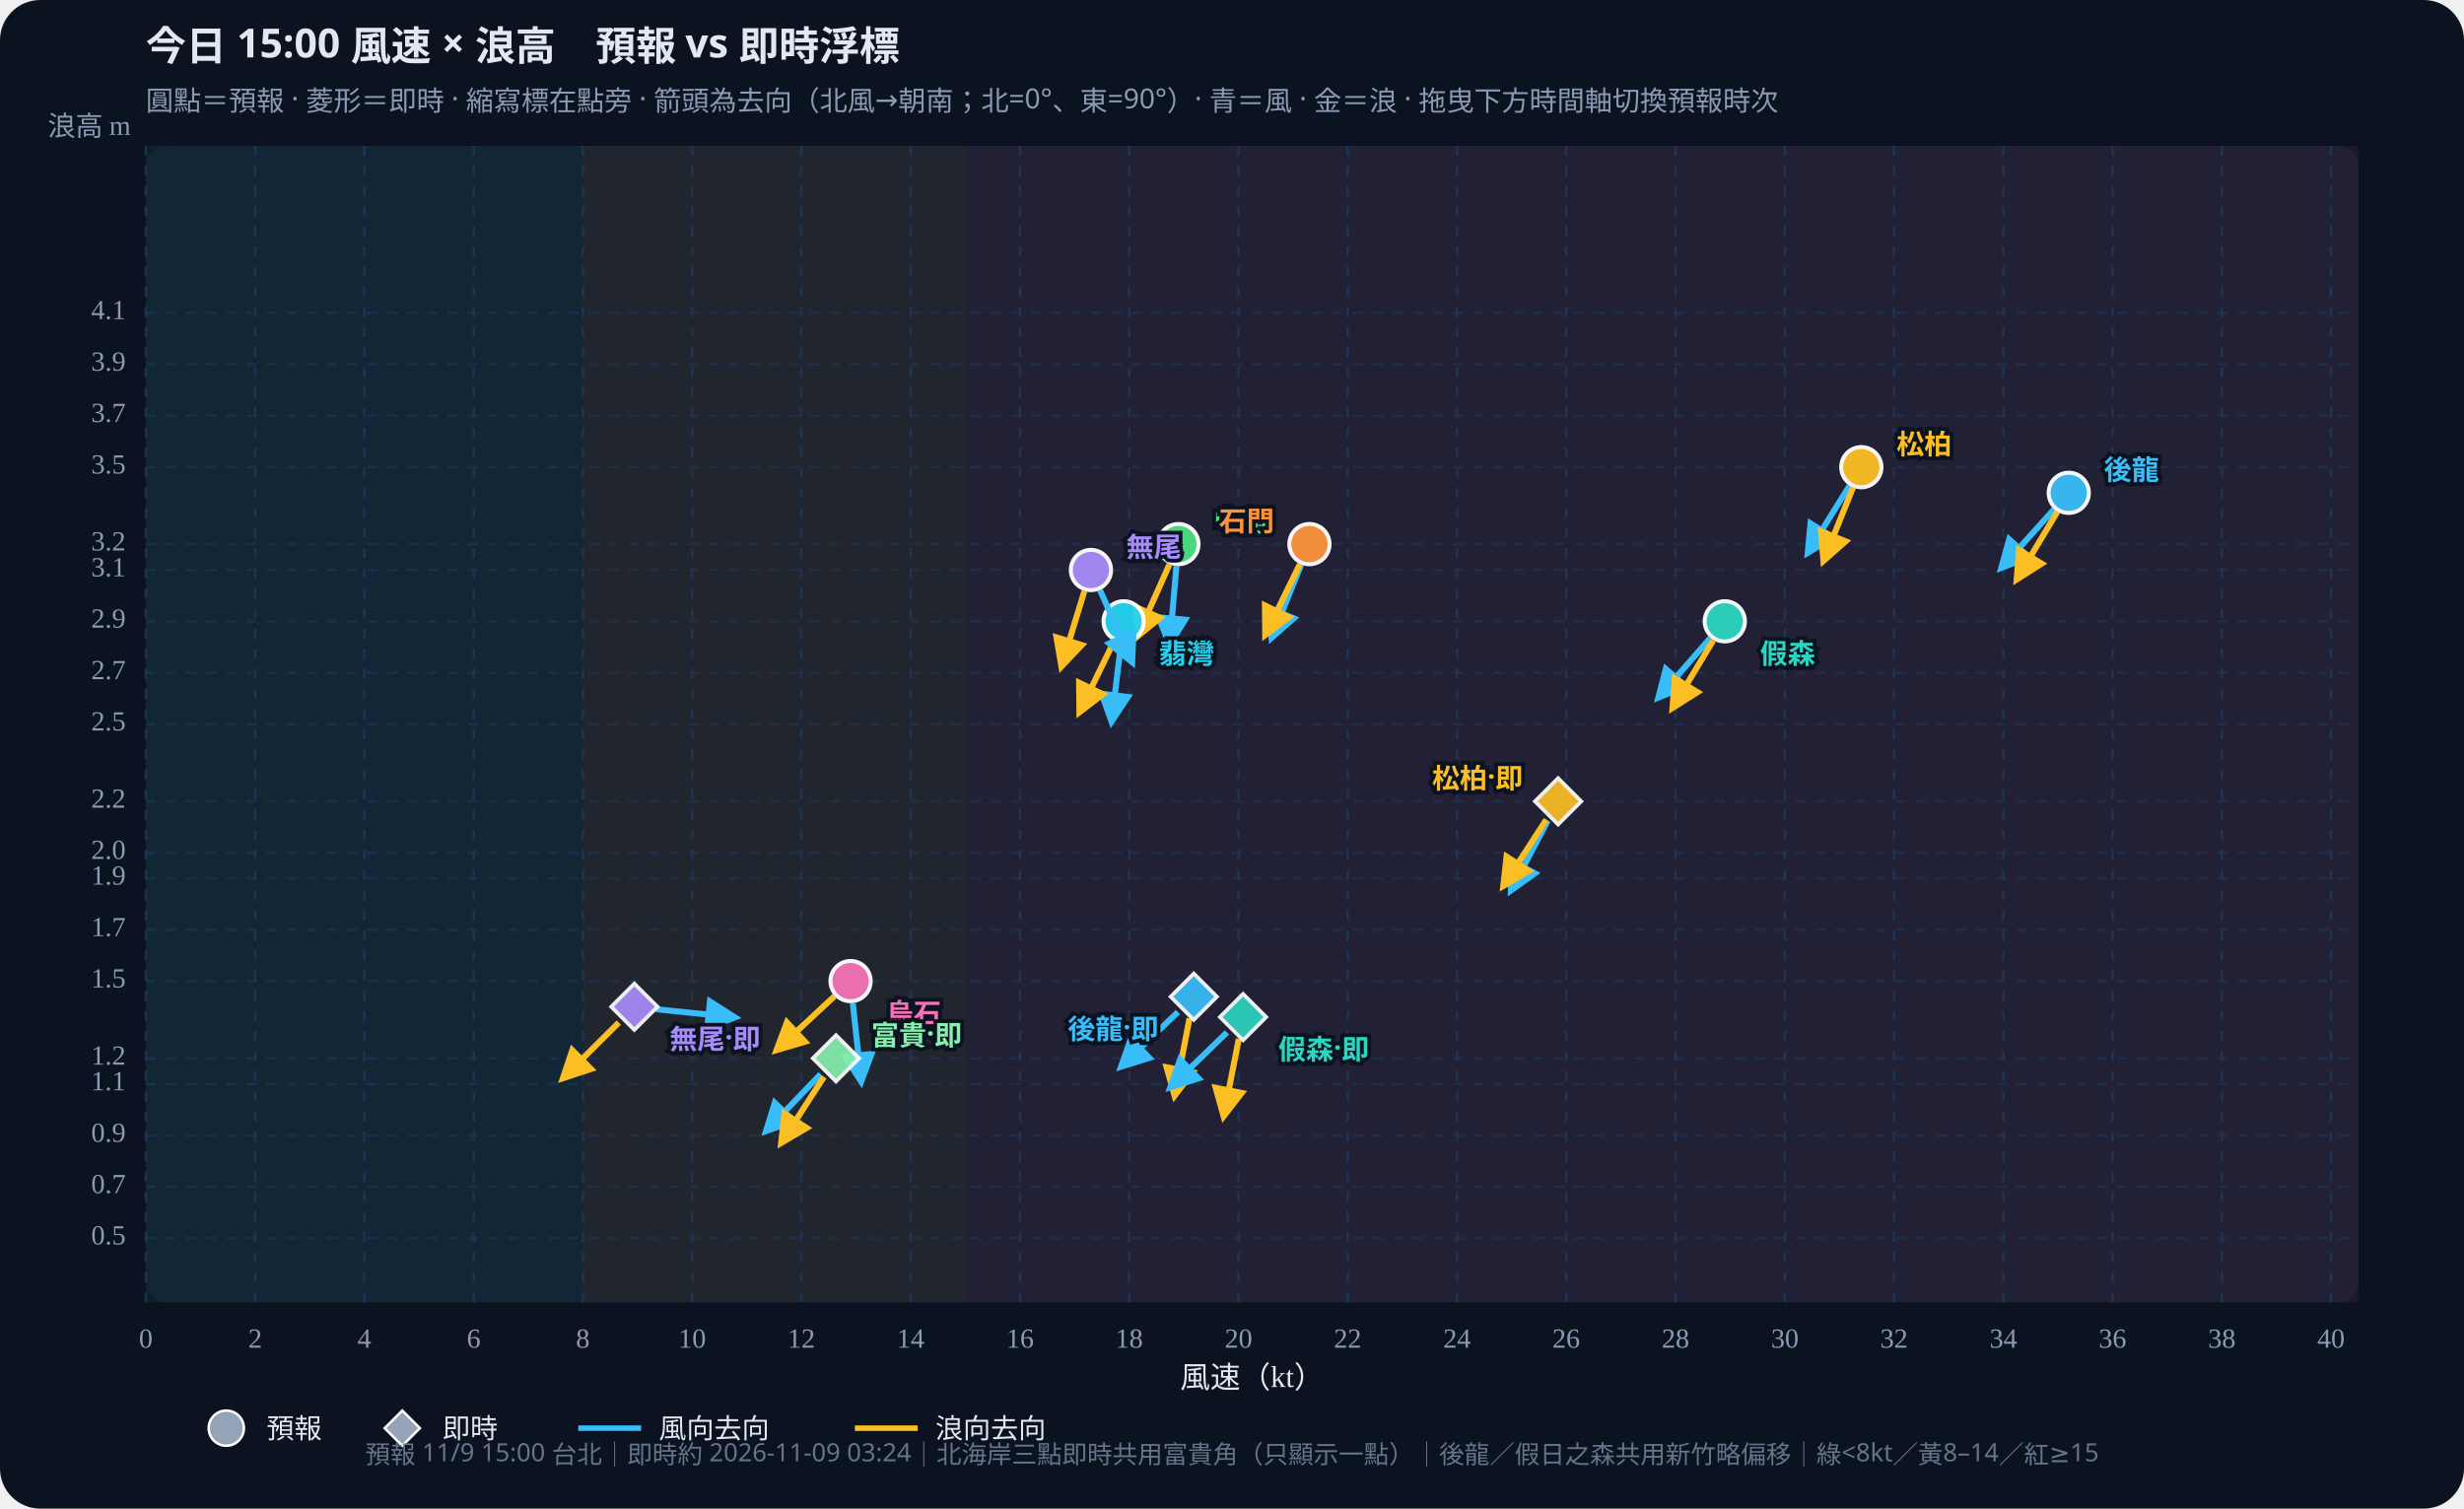
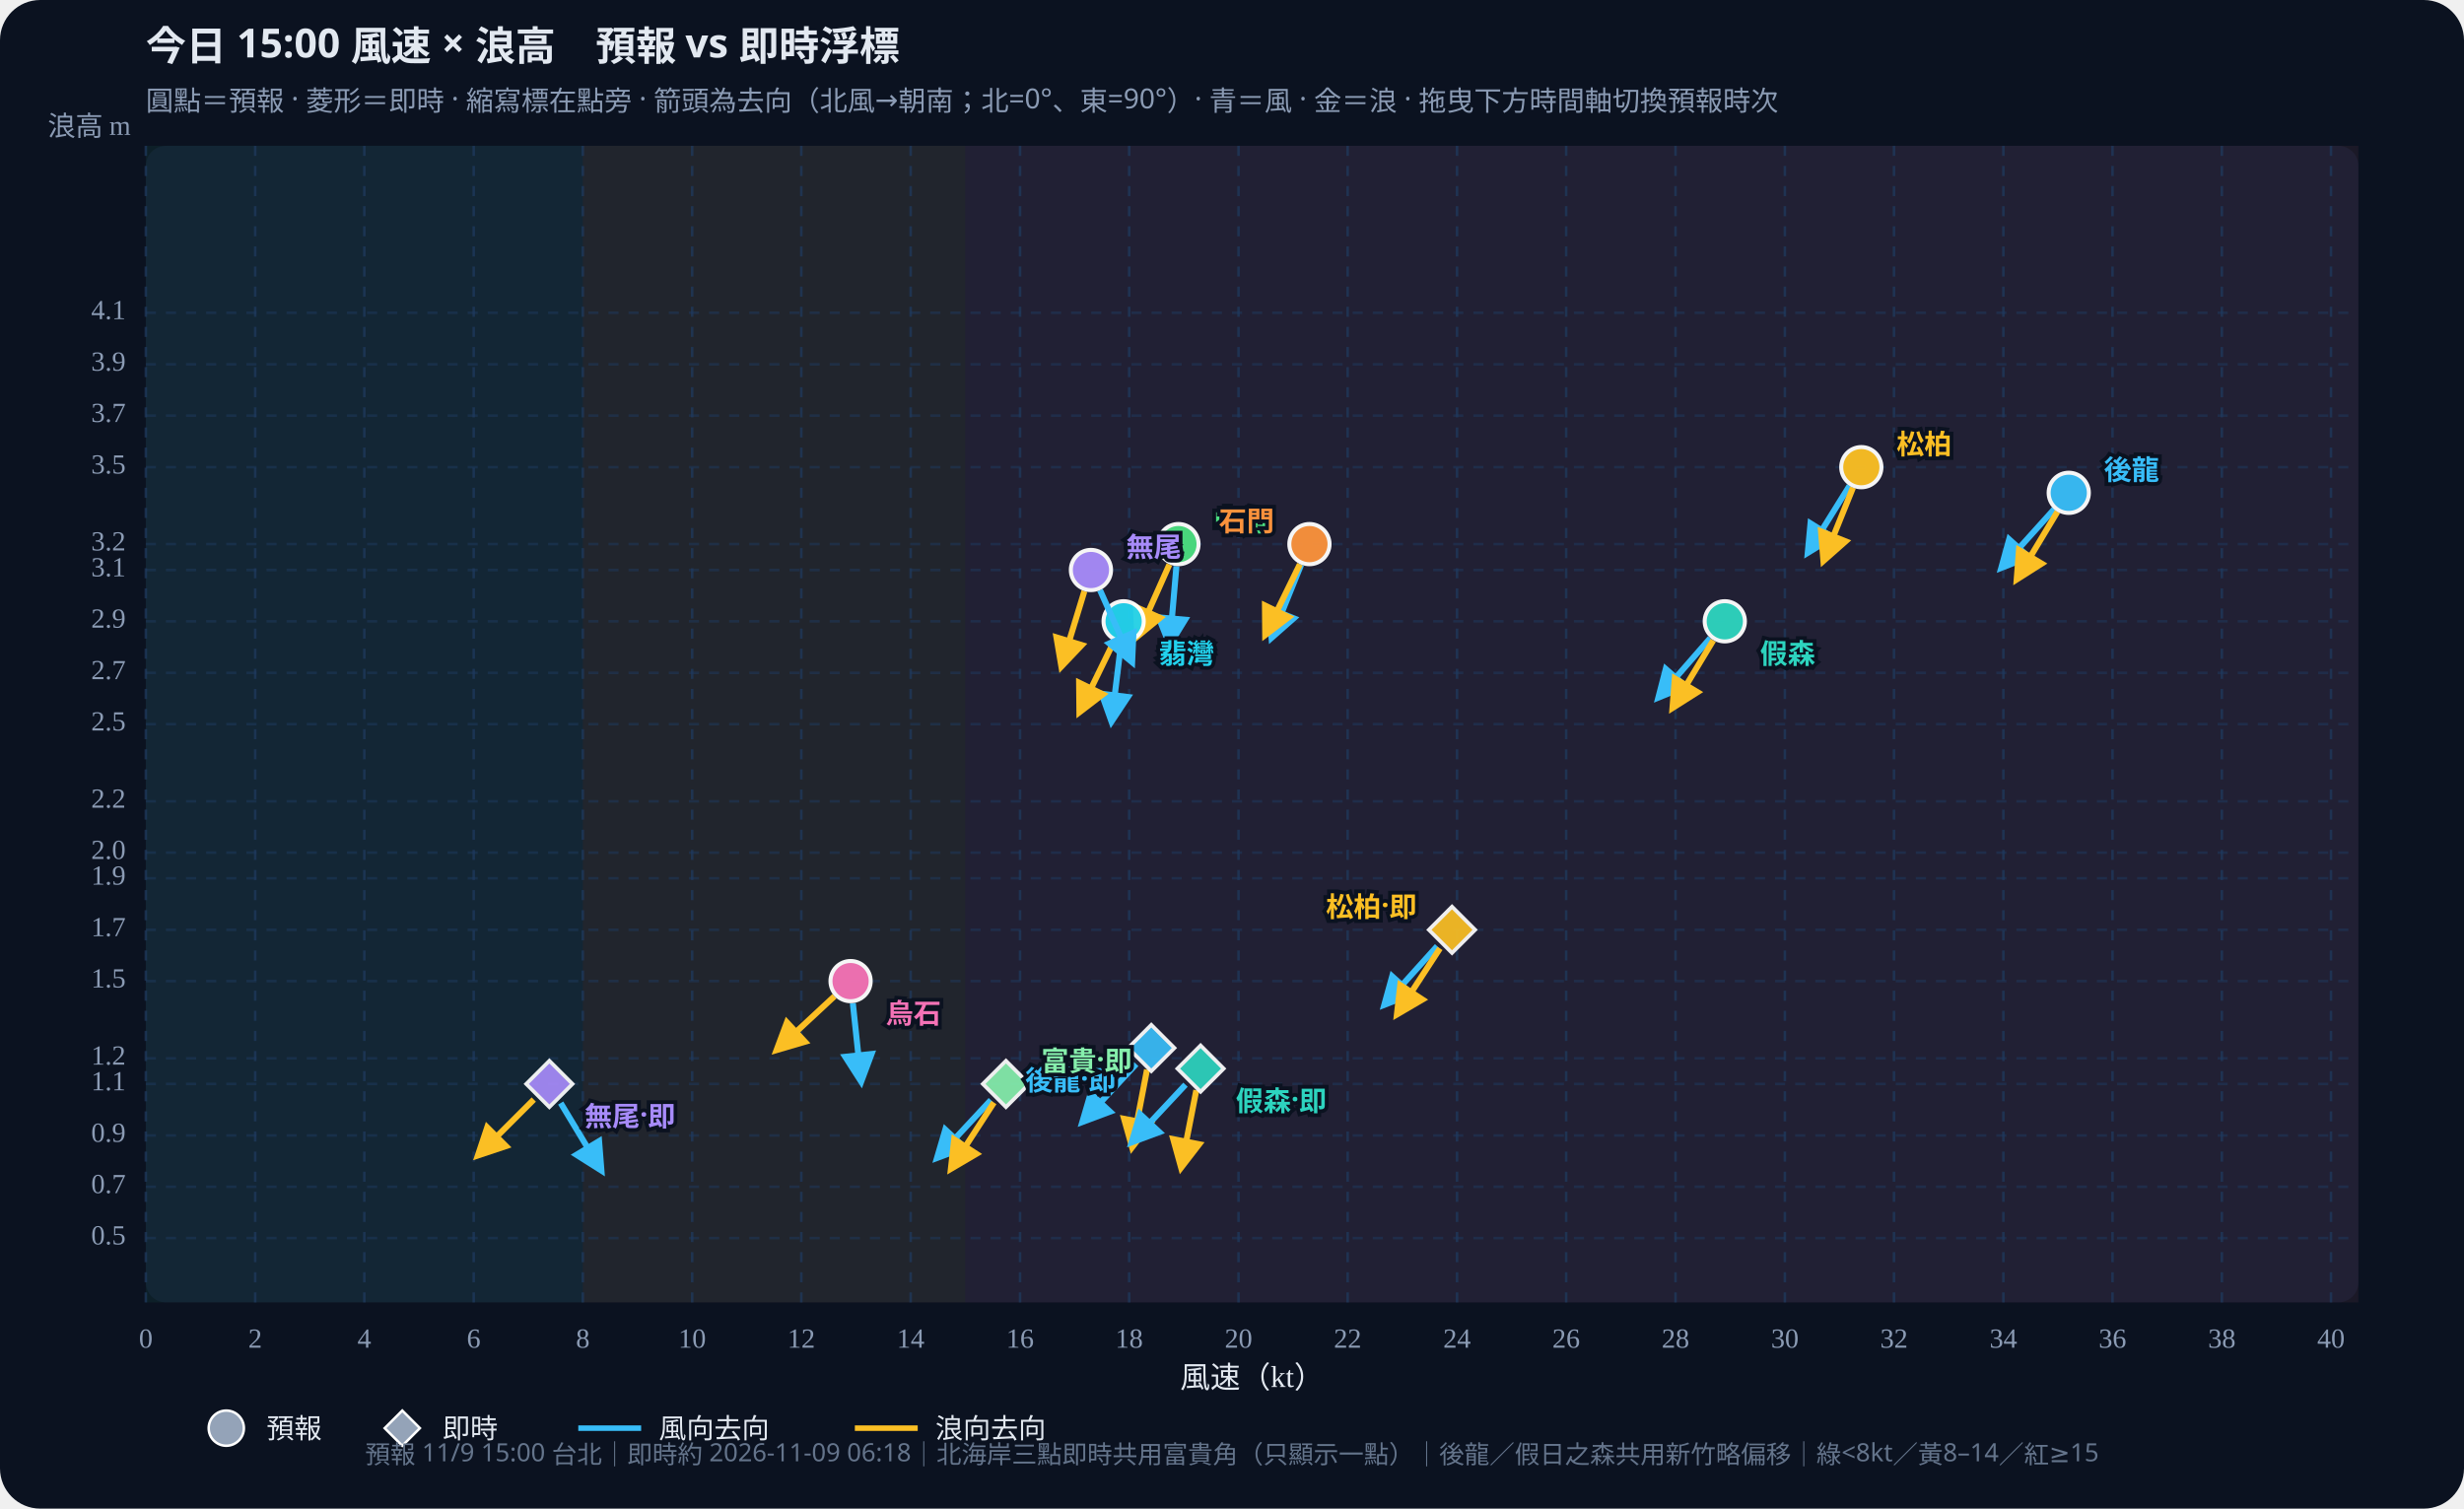
<svg xmlns="http://www.w3.org/2000/svg" id="wws-svg" viewBox="0 0 980 600" role="img" aria-label="風速與浪高散佈圖，可拖曳時間軸切換預報時次" style="width:100%;height:auto;display:block">
  <rect width="980" height="600" fill="#0b1220" rx="16" />
  <rect x="58" y="58" width="880" height="460" fill="#111a2e" rx="8" />
  <rect x="58.0" y="58" width="173.8" height="460" fill="#34d399" opacity="0.07" />
  <rect x="231.8" y="58" width="152.1" height="460" fill="#fbbf24" opacity="0.07" />
  <rect x="383.9" y="58" width="554.1" height="460" fill="#fb7185" opacity="0.07" />
  <defs>
    <marker id="arrow-38bdf8" viewBox="0 0 10 10" refX="8" refY="5" markerWidth="6" markerHeight="6" orient="auto-start-reverse">
      <path d="M0,0 L10,5 L0,10 z" fill="#38bdf8" />
    </marker>
    <marker id="arrow-fbbf24" viewBox="0 0 10 10" refX="8" refY="5" markerWidth="6" markerHeight="6" orient="auto-start-reverse">
      <path d="M0,0 L10,5 L0,10 z" fill="#fbbf24" />
    </marker>
  </defs>
  <text id="wws-title" x="58" y="24" fill="#e2e8f0" font-size="16" font-weight="700" font-family="Noto Sans TC,system-ui,sans-serif">今日 15:00 風速 × 浪高　預報 vs 即時浮標</text>
  <text x="58" y="44" fill="#8b9bb4" font-size="11" font-family="Noto Sans TC,system-ui,sans-serif">圓點＝預報 · 菱形＝即時 · 縮寫標在點旁 · 箭頭為去向（北風→朝南；北=0°、東=90°）· 青＝風 · 金＝浪 · 拖曳下方時間軸切換預報時次</text>
  <line x1="58.0" y1="58" x2="58.0" y2="518" stroke="#1e3a5f" stroke-dasharray="4 4" opacity="0.7" />
  <text x="58.0" y="536" text-anchor="middle" fill="#8b9bb4" font-size="11">0</text>
  <line x1="101.5" y1="58" x2="101.5" y2="518" stroke="#1e3a5f" stroke-dasharray="4 4" opacity="0.7" />
  <text x="101.5" y="536" text-anchor="middle" fill="#8b9bb4" font-size="11">2</text>
  <line x1="144.9" y1="58" x2="144.9" y2="518" stroke="#1e3a5f" stroke-dasharray="4 4" opacity="0.7" />
  <text x="144.9" y="536" text-anchor="middle" fill="#8b9bb4" font-size="11">4</text>
  <line x1="188.4" y1="58" x2="188.4" y2="518" stroke="#1e3a5f" stroke-dasharray="4 4" opacity="0.7" />
  <text x="188.4" y="536" text-anchor="middle" fill="#8b9bb4" font-size="11">6</text>
  <line x1="231.8" y1="58" x2="231.8" y2="518" stroke="#1e3a5f" stroke-dasharray="4 4" opacity="0.7" />
  <text x="231.8" y="536" text-anchor="middle" fill="#8b9bb4" font-size="11">8</text>
  <line x1="275.3" y1="58" x2="275.3" y2="518" stroke="#1e3a5f" stroke-dasharray="4 4" opacity="0.7" />
  <text x="275.3" y="536" text-anchor="middle" fill="#8b9bb4" font-size="11">10</text>
  <line x1="318.7" y1="58" x2="318.7" y2="518" stroke="#1e3a5f" stroke-dasharray="4 4" opacity="0.7" />
  <text x="318.7" y="536" text-anchor="middle" fill="#8b9bb4" font-size="11">12</text>
  <line x1="362.2" y1="58" x2="362.2" y2="518" stroke="#1e3a5f" stroke-dasharray="4 4" opacity="0.7" />
  <text x="362.2" y="536" text-anchor="middle" fill="#8b9bb4" font-size="11">14</text>
  <line x1="405.7" y1="58" x2="405.7" y2="518" stroke="#1e3a5f" stroke-dasharray="4 4" opacity="0.7" />
  <text x="405.7" y="536" text-anchor="middle" fill="#8b9bb4" font-size="11">16</text>
  <line x1="449.1" y1="58" x2="449.1" y2="518" stroke="#1e3a5f" stroke-dasharray="4 4" opacity="0.7" />
  <text x="449.1" y="536" text-anchor="middle" fill="#8b9bb4" font-size="11">18</text>
  <line x1="492.6" y1="58" x2="492.6" y2="518" stroke="#1e3a5f" stroke-dasharray="4 4" opacity="0.7" />
  <text x="492.6" y="536" text-anchor="middle" fill="#8b9bb4" font-size="11">20</text>
  <line x1="536.0" y1="58" x2="536.0" y2="518" stroke="#1e3a5f" stroke-dasharray="4 4" opacity="0.7" />
  <text x="536.0" y="536" text-anchor="middle" fill="#8b9bb4" font-size="11">22</text>
  <line x1="579.5" y1="58" x2="579.5" y2="518" stroke="#1e3a5f" stroke-dasharray="4 4" opacity="0.7" />
  <text x="579.5" y="536" text-anchor="middle" fill="#8b9bb4" font-size="11">24</text>
  <line x1="622.9" y1="58" x2="622.9" y2="518" stroke="#1e3a5f" stroke-dasharray="4 4" opacity="0.7" />
  <text x="622.9" y="536" text-anchor="middle" fill="#8b9bb4" font-size="11">26</text>
  <line x1="666.4" y1="58" x2="666.4" y2="518" stroke="#1e3a5f" stroke-dasharray="4 4" opacity="0.7" />
  <text x="666.4" y="536" text-anchor="middle" fill="#8b9bb4" font-size="11">28</text>
  <line x1="709.9" y1="58" x2="709.9" y2="518" stroke="#1e3a5f" stroke-dasharray="4 4" opacity="0.7" />
  <text x="709.9" y="536" text-anchor="middle" fill="#8b9bb4" font-size="11">30</text>
  <line x1="753.3" y1="58" x2="753.3" y2="518" stroke="#1e3a5f" stroke-dasharray="4 4" opacity="0.7" />
  <text x="753.3" y="536" text-anchor="middle" fill="#8b9bb4" font-size="11">32</text>
  <line x1="796.8" y1="58" x2="796.8" y2="518" stroke="#1e3a5f" stroke-dasharray="4 4" opacity="0.7" />
  <text x="796.8" y="536" text-anchor="middle" fill="#8b9bb4" font-size="11">34</text>
  <line x1="840.2" y1="58" x2="840.2" y2="518" stroke="#1e3a5f" stroke-dasharray="4 4" opacity="0.7" />
  <text x="840.2" y="536" text-anchor="middle" fill="#8b9bb4" font-size="11">36</text>
  <line x1="883.7" y1="58" x2="883.7" y2="518" stroke="#1e3a5f" stroke-dasharray="4 4" opacity="0.7" />
  <text x="883.7" y="536" text-anchor="middle" fill="#8b9bb4" font-size="11">38</text>
  <line x1="927.1" y1="58" x2="927.1" y2="518" stroke="#1e3a5f" stroke-dasharray="4 4" opacity="0.7" />
  <text x="927.1" y="536" text-anchor="middle" fill="#8b9bb4" font-size="11">40</text>
  <line x1="58" y1="492.4" x2="938" y2="492.4" stroke="#1e3a5f" stroke-dasharray="4 4" opacity="0.5" />
  <text x="50" y="492.4" text-anchor="end" dominant-baseline="middle" fill="#8b9bb4" font-size="11">0.5</text>
  <line x1="58" y1="472.0" x2="938" y2="472.0" stroke="#1e3a5f" stroke-dasharray="4 4" opacity="0.5" />
  <text x="50" y="472.0" text-anchor="end" dominant-baseline="middle" fill="#8b9bb4" font-size="11">0.7</text>
  <line x1="58" y1="451.6" x2="938" y2="451.6" stroke="#1e3a5f" stroke-dasharray="4 4" opacity="0.5" />
  <text x="50" y="451.6" text-anchor="end" dominant-baseline="middle" fill="#8b9bb4" font-size="11">0.9</text>
  <line x1="58" y1="431.1" x2="938" y2="431.1" stroke="#1e3a5f" stroke-dasharray="4 4" opacity="0.5" />
  <text x="50" y="431.1" text-anchor="end" dominant-baseline="middle" fill="#8b9bb4" font-size="11">1.1</text>
  <line x1="58" y1="420.9" x2="938" y2="420.9" stroke="#1e3a5f" stroke-dasharray="4 4" opacity="0.5" />
  <text x="50" y="420.9" text-anchor="end" dominant-baseline="middle" fill="#8b9bb4" font-size="11">1.2</text>
  <line x1="58" y1="390.2" x2="938" y2="390.2" stroke="#1e3a5f" stroke-dasharray="4 4" opacity="0.5" />
  <text x="50" y="390.2" text-anchor="end" dominant-baseline="middle" fill="#8b9bb4" font-size="11">1.5</text>
  <line x1="58" y1="369.8" x2="938" y2="369.8" stroke="#1e3a5f" stroke-dasharray="4 4" opacity="0.5" />
  <text x="50" y="369.8" text-anchor="end" dominant-baseline="middle" fill="#8b9bb4" font-size="11">1.7</text>
  <line x1="58" y1="349.3" x2="938" y2="349.3" stroke="#1e3a5f" stroke-dasharray="4 4" opacity="0.5" />
  <text x="50" y="349.3" text-anchor="end" dominant-baseline="middle" fill="#8b9bb4" font-size="11">1.9</text>
  <line x1="58" y1="339.1" x2="938" y2="339.1" stroke="#1e3a5f" stroke-dasharray="4 4" opacity="0.5" />
  <text x="50" y="339.1" text-anchor="end" dominant-baseline="middle" fill="#8b9bb4" font-size="11">2.0</text>
  <line x1="58" y1="318.7" x2="938" y2="318.7" stroke="#1e3a5f" stroke-dasharray="4 4" opacity="0.5" />
  <text x="50" y="318.7" text-anchor="end" dominant-baseline="middle" fill="#8b9bb4" font-size="11">2.2</text>
  <line x1="58" y1="288.0" x2="938" y2="288.0" stroke="#1e3a5f" stroke-dasharray="4 4" opacity="0.5" />
  <text x="50" y="288.0" text-anchor="end" dominant-baseline="middle" fill="#8b9bb4" font-size="11">2.5</text>
  <line x1="58" y1="267.6" x2="938" y2="267.6" stroke="#1e3a5f" stroke-dasharray="4 4" opacity="0.5" />
  <text x="50" y="267.6" text-anchor="end" dominant-baseline="middle" fill="#8b9bb4" font-size="11">2.7</text>
  <line x1="58" y1="247.1" x2="938" y2="247.1" stroke="#1e3a5f" stroke-dasharray="4 4" opacity="0.5" />
  <text x="50" y="247.1" text-anchor="end" dominant-baseline="middle" fill="#8b9bb4" font-size="11">2.9</text>
  <line x1="58" y1="226.7" x2="938" y2="226.7" stroke="#1e3a5f" stroke-dasharray="4 4" opacity="0.5" />
  <text x="50" y="226.7" text-anchor="end" dominant-baseline="middle" fill="#8b9bb4" font-size="11">3.1</text>
  <line x1="58" y1="216.4" x2="938" y2="216.4" stroke="#1e3a5f" stroke-dasharray="4 4" opacity="0.5" />
  <text x="50" y="216.4" text-anchor="end" dominant-baseline="middle" fill="#8b9bb4" font-size="11">3.2</text>
  <line x1="58" y1="185.8" x2="938" y2="185.8" stroke="#1e3a5f" stroke-dasharray="4 4" opacity="0.5" />
  <text x="50" y="185.8" text-anchor="end" dominant-baseline="middle" fill="#8b9bb4" font-size="11">3.5</text>
  <line x1="58" y1="165.3" x2="938" y2="165.3" stroke="#1e3a5f" stroke-dasharray="4 4" opacity="0.5" />
  <text x="50" y="165.3" text-anchor="end" dominant-baseline="middle" fill="#8b9bb4" font-size="11">3.7</text>
  <line x1="58" y1="144.9" x2="938" y2="144.9" stroke="#1e3a5f" stroke-dasharray="4 4" opacity="0.5" />
  <text x="50" y="144.9" text-anchor="end" dominant-baseline="middle" fill="#8b9bb4" font-size="11">3.9</text>
  <line x1="58" y1="124.4" x2="938" y2="124.4" stroke="#1e3a5f" stroke-dasharray="4 4" opacity="0.5" />
  <text x="50" y="124.4" text-anchor="end" dominant-baseline="middle" fill="#8b9bb4" font-size="11">4.1</text>
  <text x="498" y="552" text-anchor="middle" fill="#e2e8f0" font-size="12">風速（kt）</text>
  <text x="52" y="54" text-anchor="end" fill="#8b9bb4" font-size="11">浪高 m</text>
  <g id="wws-forecast-layer">
    <line x1="817.0" y1="202.5" x2="796.1" y2="225.7" stroke="#38bdf8" stroke-width="2.4" marker-end="url(#arrow-38bdf8)" />
    <line x1="818.3" y1="203.5" x2="802.2" y2="230.3" stroke="#fbbf24" stroke-width="2.4" marker-end="url(#arrow-fbbf24)" />
    <circle cx="822.8" cy="196.0" r="8.0" fill="#38bdf8" stroke="#fff" stroke-width="1.6" opacity="0.95" />
    <line x1="680.2" y1="253.8" x2="659.7" y2="277.3" stroke="#38bdf8" stroke-width="2.4" marker-end="url(#arrow-38bdf8)" />
    <line x1="681.4" y1="254.7" x2="665.3" y2="281.4" stroke="#fbbf24" stroke-width="2.4" marker-end="url(#arrow-fbbf24)" />
    <circle cx="686.0" cy="247.1" r="8.0" fill="#2dd4bf" stroke="#fff" stroke-width="1.6" opacity="0.95" />
    <line x1="735.6" y1="193.2" x2="719.1" y2="219.7" stroke="#38bdf8" stroke-width="2.4" marker-end="url(#arrow-38bdf8)" />
    <line x1="737.0" y1="193.9" x2="725.3" y2="222.9" stroke="#fbbf24" stroke-width="2.4" marker-end="url(#arrow-fbbf24)" />
    <circle cx="740.3" cy="185.8" r="8.0" fill="#fbbf24" stroke="#fff" stroke-width="1.6" opacity="0.95" />
    <line x1="467.9" y1="225.2" x2="465.2" y2="256.3" stroke="#38bdf8" stroke-width="2.4" marker-end="url(#arrow-38bdf8)" />
    <line x1="465.1" y1="224.5" x2="452.4" y2="253.0" stroke="#fbbf24" stroke-width="2.4" marker-end="url(#arrow-fbbf24)" />
    <circle cx="468.7" cy="216.4" r="8.0" fill="#4ade80" stroke="#fff" stroke-width="1.6" opacity="0.95" />
    <line x1="445.9" y1="255.8" x2="442.1" y2="286.8" stroke="#38bdf8" stroke-width="2.4" marker-end="url(#arrow-38bdf8)" />
    <line x1="443.1" y1="255.0" x2="429.4" y2="283.1" stroke="#fbbf24" stroke-width="2.4" marker-end="url(#arrow-fbbf24)" />
    <circle cx="446.9" cy="247.1" r="8.0" fill="#22d3ee" stroke="#fff" stroke-width="1.6" opacity="0.95" />
    <line x1="517.5" y1="224.6" x2="505.8" y2="253.5" stroke="#38bdf8" stroke-width="2.4" marker-end="url(#arrow-38bdf8)" />
    <line x1="517.0" y1="224.4" x2="503.3" y2="252.4" stroke="#fbbf24" stroke-width="2.4" marker-end="url(#arrow-fbbf24)" />
    <circle cx="520.8" cy="216.4" r="8.0" fill="#fb923c" stroke="#fff" stroke-width="1.6" opacity="0.95" />
    <line x1="437.5" y1="234.7" x2="450.2" y2="263.2" stroke="#38bdf8" stroke-width="2.4" marker-end="url(#arrow-38bdf8)" />
    <line x1="431.3" y1="235.1" x2="422.2" y2="264.9" stroke="#fbbf24" stroke-width="2.4" marker-end="url(#arrow-fbbf24)" />
    <circle cx="433.9" cy="226.7" r="8.0" fill="#a78bfa" stroke="#fff" stroke-width="1.6" opacity="0.95" />
    <line x1="339.2" y1="399.0" x2="342.5" y2="430.0" stroke="#38bdf8" stroke-width="2.4" marker-end="url(#arrow-38bdf8)" />
    <line x1="331.9" y1="396.2" x2="309.0" y2="417.5" stroke="#fbbf24" stroke-width="2.4" marker-end="url(#arrow-fbbf24)" />
    <circle cx="338.3" cy="390.2" r="8.0" fill="#f472b6" stroke="#fff" stroke-width="1.6" opacity="0.95" />
    <text x="836.8" y="186.0" text-anchor="start" dominant-baseline="central" fill="#38bdf8" font-size="11" font-weight="700" font-family="Noto Sans TC,system-ui,sans-serif" stroke="#0b1220" stroke-width="3" paint-order="stroke">後龍</text>
    <text x="700.0" y="259.1" text-anchor="start" dominant-baseline="central" fill="#2dd4bf" font-size="11" font-weight="700" font-family="Noto Sans TC,system-ui,sans-serif" stroke="#0b1220" stroke-width="3" paint-order="stroke">假森</text>
    <text x="754.3" y="175.8" text-anchor="start" dominant-baseline="central" fill="#fbbf24" font-size="11" font-weight="700" font-family="Noto Sans TC,system-ui,sans-serif" stroke="#0b1220" stroke-width="3" paint-order="stroke">松柏</text>
    <text x="482.7" y="206.4" text-anchor="start" dominant-baseline="central" fill="#4ade80" font-size="11" font-weight="700" font-family="Noto Sans TC,system-ui,sans-serif" stroke="#0b1220" stroke-width="3" paint-order="stroke">中角</text>
    <text x="460.9" y="259.1" text-anchor="start" dominant-baseline="central" fill="#22d3ee" font-size="11" font-weight="700" font-family="Noto Sans TC,system-ui,sans-serif" stroke="#0b1220" stroke-width="3" paint-order="stroke">翡灣</text>
    <text x="506.8" y="206.4" text-anchor="end" dominant-baseline="central" fill="#fb923c" font-size="11" font-weight="700" font-family="Noto Sans TC,system-ui,sans-serif" stroke="#0b1220" stroke-width="3" paint-order="stroke">石門</text>
    <text x="447.9" y="216.7" text-anchor="start" dominant-baseline="central" fill="#a78bfa" font-size="11" font-weight="700" font-family="Noto Sans TC,system-ui,sans-serif" stroke="#0b1220" stroke-width="3" paint-order="stroke">無尾</text>
    <text x="352.3" y="402.2" text-anchor="start" dominant-baseline="central" fill="#f472b6" font-size="11" font-weight="700" font-family="Noto Sans TC,system-ui,sans-serif" stroke="#0b1220" stroke-width="3" paint-order="stroke">烏石</text>
  </g>
  <g id="wws-live-layer">
-     <line x1="468.5" y1="402.5" x2="446.0" y2="424.1" stroke="#38bdf8" stroke-width="2.4" marker-end="url(#arrow-38bdf8)" />
-     <line x1="473.1" y1="405.0" x2="467.2" y2="435.6" stroke="#fbbf24" stroke-width="2.4" marker-end="url(#arrow-fbbf24)" />
-     <polygon points="474.8,387.2 484.0,396.4 474.8,405.6 465.6,396.4" fill="#38bdf8" stroke="#fff" stroke-width="1.5" opacity="0.92" />
-     <line x1="488.0" y1="410.6" x2="465.6" y2="432.3" stroke="#38bdf8" stroke-width="2.4" marker-end="url(#arrow-38bdf8)" />
-     <line x1="492.7" y1="413.2" x2="486.7" y2="443.8" stroke="#fbbf24" stroke-width="2.4" marker-end="url(#arrow-fbbf24)" />
-     <polygon points="494.4,395.3 503.6,404.5 494.4,413.7 485.2,404.5" fill="#2dd4bf" stroke="#fff" stroke-width="1.5" opacity="0.92" />
-     <line x1="615.6" y1="326.4" x2="601.0" y2="354.0" stroke="#38bdf8" stroke-width="2.4" marker-end="url(#arrow-38bdf8)" />
-     <line x1="615.0" y1="326.0" x2="598.0" y2="352.2" stroke="#fbbf24" stroke-width="2.4" marker-end="url(#arrow-fbbf24)" />
-     <polygon points="619.7,309.5 628.9,318.7 619.7,327.9 610.5,318.7" fill="#fbbf24" stroke="#fff" stroke-width="1.5" opacity="0.92" />
-     <line x1="326.4" y1="427.2" x2="304.8" y2="449.7" stroke="#38bdf8" stroke-width="2.4" marker-end="url(#arrow-38bdf8)" />
-     <line x1="327.7" y1="428.3" x2="310.8" y2="454.4" stroke="#fbbf24" stroke-width="2.4" marker-end="url(#arrow-fbbf24)" />
-     <polygon points="332.5,411.7 341.7,420.9 332.5,430.1 323.3,420.9" fill="#86efac" stroke="#fff" stroke-width="1.5" opacity="0.92" />
-     <line x1="261.0" y1="401.4" x2="292.1" y2="404.6" stroke="#38bdf8" stroke-width="2.4" marker-end="url(#arrow-38bdf8)" />
-     <line x1="246.1" y1="406.7" x2="224.0" y2="428.7" stroke="#fbbf24" stroke-width="2.4" marker-end="url(#arrow-fbbf24)" />
-     <polygon points="252.3,391.2 261.5,400.4 252.3,409.6 243.1,400.4" fill="#a78bfa" stroke="#fff" stroke-width="1.5" opacity="0.92" />
-     <text x="460.8" y="408.4" text-anchor="end" dominant-baseline="central" fill="#38bdf8" font-size="11" font-weight="700" font-family="Noto Sans TC,system-ui,sans-serif" stroke="#0b1220" stroke-width="3" paint-order="stroke">後龍·即</text>
-     <text x="508.4" y="416.5" text-anchor="start" dominant-baseline="central" fill="#2dd4bf" font-size="11" font-weight="700" font-family="Noto Sans TC,system-ui,sans-serif" stroke="#0b1220" stroke-width="3" paint-order="stroke">假森·即</text>
-     <text x="605.7" y="308.7" text-anchor="end" dominant-baseline="central" fill="#fbbf24" font-size="11" font-weight="700" font-family="Noto Sans TC,system-ui,sans-serif" stroke="#0b1220" stroke-width="3" paint-order="stroke">松柏·即</text>
-     <text x="346.5" y="410.9" text-anchor="start" dominant-baseline="central" fill="#86efac" font-size="11" font-weight="700" font-family="Noto Sans TC,system-ui,sans-serif" stroke="#0b1220" stroke-width="3" paint-order="stroke">富貴·即</text>
-     <text x="266.3" y="412.4" text-anchor="start" dominant-baseline="central" fill="#a78bfa" font-size="11" font-weight="700" font-family="Noto Sans TC,system-ui,sans-serif" stroke="#0b1220" stroke-width="3" paint-order="stroke">無尾·即</text>
+     <line x1="451.9" y1="423.2" x2="430.6" y2="446.1" stroke="#38bdf8" stroke-width="2.4" marker-end="url(#arrow-38bdf8)" />
+     <line x1="456.2" y1="425.4" x2="450.3" y2="456.1" stroke="#fbbf24" stroke-width="2.4" marker-end="url(#arrow-fbbf24)" />
+     <polygon points="457.9,407.6 467.1,416.8 457.9,426.0 448.7,416.8" fill="#38bdf8" stroke="#fff" stroke-width="1.5" opacity="0.92" />
+     <line x1="471.5" y1="431.4" x2="450.2" y2="454.2" stroke="#38bdf8" stroke-width="2.4" marker-end="url(#arrow-38bdf8)" />
+     <line x1="475.8" y1="433.6" x2="469.8" y2="464.2" stroke="#fbbf24" stroke-width="2.4" marker-end="url(#arrow-fbbf24)" />
+     <polygon points="477.5,415.8 486.7,425.0 477.5,434.2 468.3,425.0" fill="#2dd4bf" stroke="#fff" stroke-width="1.5" opacity="0.92" />
+     <line x1="571.6" y1="376.3" x2="550.7" y2="399.5" stroke="#38bdf8" stroke-width="2.4" marker-end="url(#arrow-38bdf8)" />
+     <line x1="572.7" y1="377.2" x2="555.7" y2="403.3" stroke="#fbbf24" stroke-width="2.4" marker-end="url(#arrow-fbbf24)" />
+     <polygon points="577.5,360.6 586.7,369.8 577.5,379.0 568.3,369.8" fill="#fbbf24" stroke="#fff" stroke-width="1.5" opacity="0.92" />
+     <line x1="394.1" y1="437.5" x2="372.8" y2="460.4" stroke="#38bdf8" stroke-width="2.4" marker-end="url(#arrow-38bdf8)" />
+     <line x1="395.3" y1="438.5" x2="378.3" y2="464.7" stroke="#fbbf24" stroke-width="2.4" marker-end="url(#arrow-fbbf24)" />
+     <polygon points="400.1,421.9 409.3,431.1 400.1,440.3 390.9,431.1" fill="#86efac" stroke="#fff" stroke-width="1.5" opacity="0.92" />
+     <line x1="223.0" y1="438.7" x2="239.1" y2="465.4" stroke="#38bdf8" stroke-width="2.4" marker-end="url(#arrow-38bdf8)" />
+     <line x1="212.3" y1="437.3" x2="190.2" y2="459.4" stroke="#fbbf24" stroke-width="2.4" marker-end="url(#arrow-fbbf24)" />
+     <polygon points="218.5,421.9 227.7,431.1 218.5,440.3 209.3,431.1" fill="#a78bfa" stroke="#fff" stroke-width="1.5" opacity="0.92" />
+     <text x="443.9" y="428.8" text-anchor="end" dominant-baseline="central" fill="#38bdf8" font-size="11" font-weight="700" font-family="Noto Sans TC,system-ui,sans-serif" stroke="#0b1220" stroke-width="3" paint-order="stroke">後龍·即</text>
+     <text x="491.5" y="437.0" text-anchor="start" dominant-baseline="central" fill="#2dd4bf" font-size="11" font-weight="700" font-family="Noto Sans TC,system-ui,sans-serif" stroke="#0b1220" stroke-width="3" paint-order="stroke">假森·即</text>
+     <text x="563.5" y="359.8" text-anchor="end" dominant-baseline="central" fill="#fbbf24" font-size="11" font-weight="700" font-family="Noto Sans TC,system-ui,sans-serif" stroke="#0b1220" stroke-width="3" paint-order="stroke">松柏·即</text>
+     <text x="414.1" y="421.1" text-anchor="start" dominant-baseline="central" fill="#86efac" font-size="11" font-weight="700" font-family="Noto Sans TC,system-ui,sans-serif" stroke="#0b1220" stroke-width="3" paint-order="stroke">富貴·即</text>
+     <text x="232.5" y="443.1" text-anchor="start" dominant-baseline="central" fill="#a78bfa" font-size="11" font-weight="700" font-family="Noto Sans TC,system-ui,sans-serif" stroke="#0b1220" stroke-width="3" paint-order="stroke">無尾·即</text>
  </g>
  <circle cx="90" cy="568" r="7" fill="#94a3b8" stroke="#fff" />
  <text x="106" y="572" fill="#e2e8f0" font-size="11" font-family="Noto Sans TC,system-ui,sans-serif">預報</text>
  <polygon points="160,561 167,568 160,575 153,568" fill="#94a3b8" stroke="#fff" />
  <text x="176" y="572" fill="#e2e8f0" font-size="11" font-family="Noto Sans TC,system-ui,sans-serif">即時</text>
  <line x1="230" y1="568" x2="255" y2="568" stroke="#38bdf8" stroke-width="2.2" />
  <text x="262" y="572" fill="#e2e8f0" font-size="11" font-family="Noto Sans TC,system-ui,sans-serif">風向去向</text>
  <line x1="340" y1="568" x2="365" y2="568" stroke="#fbbf24" stroke-width="2.2" />
  <text x="372" y="572" fill="#e2e8f0" font-size="11" font-family="Noto Sans TC,system-ui,sans-serif">浪向去向</text>
-   <text id="wws-foot" x="490" y="582" text-anchor="middle" fill="#64748b" font-size="10" font-family="Noto Sans TC,system-ui,sans-serif">預報 11/9 15:00 台北｜即時約 2026-11-09 03:24｜北海岸三點即時共用富貴角（只顯示一點）｜後龍／假日之森共用新竹略偏移｜綠&lt;8kt／黃8–14／紅≥15</text>
+   <text id="wws-foot" x="490" y="582" text-anchor="middle" fill="#64748b" font-size="10" font-family="Noto Sans TC,system-ui,sans-serif">預報 11/9 15:00 台北｜即時約 2026-11-09 06:18｜北海岸三點即時共用富貴角（只顯示一點）｜後龍／假日之森共用新竹略偏移｜綠&lt;8kt／黃8–14／紅≥15</text>
</svg>
